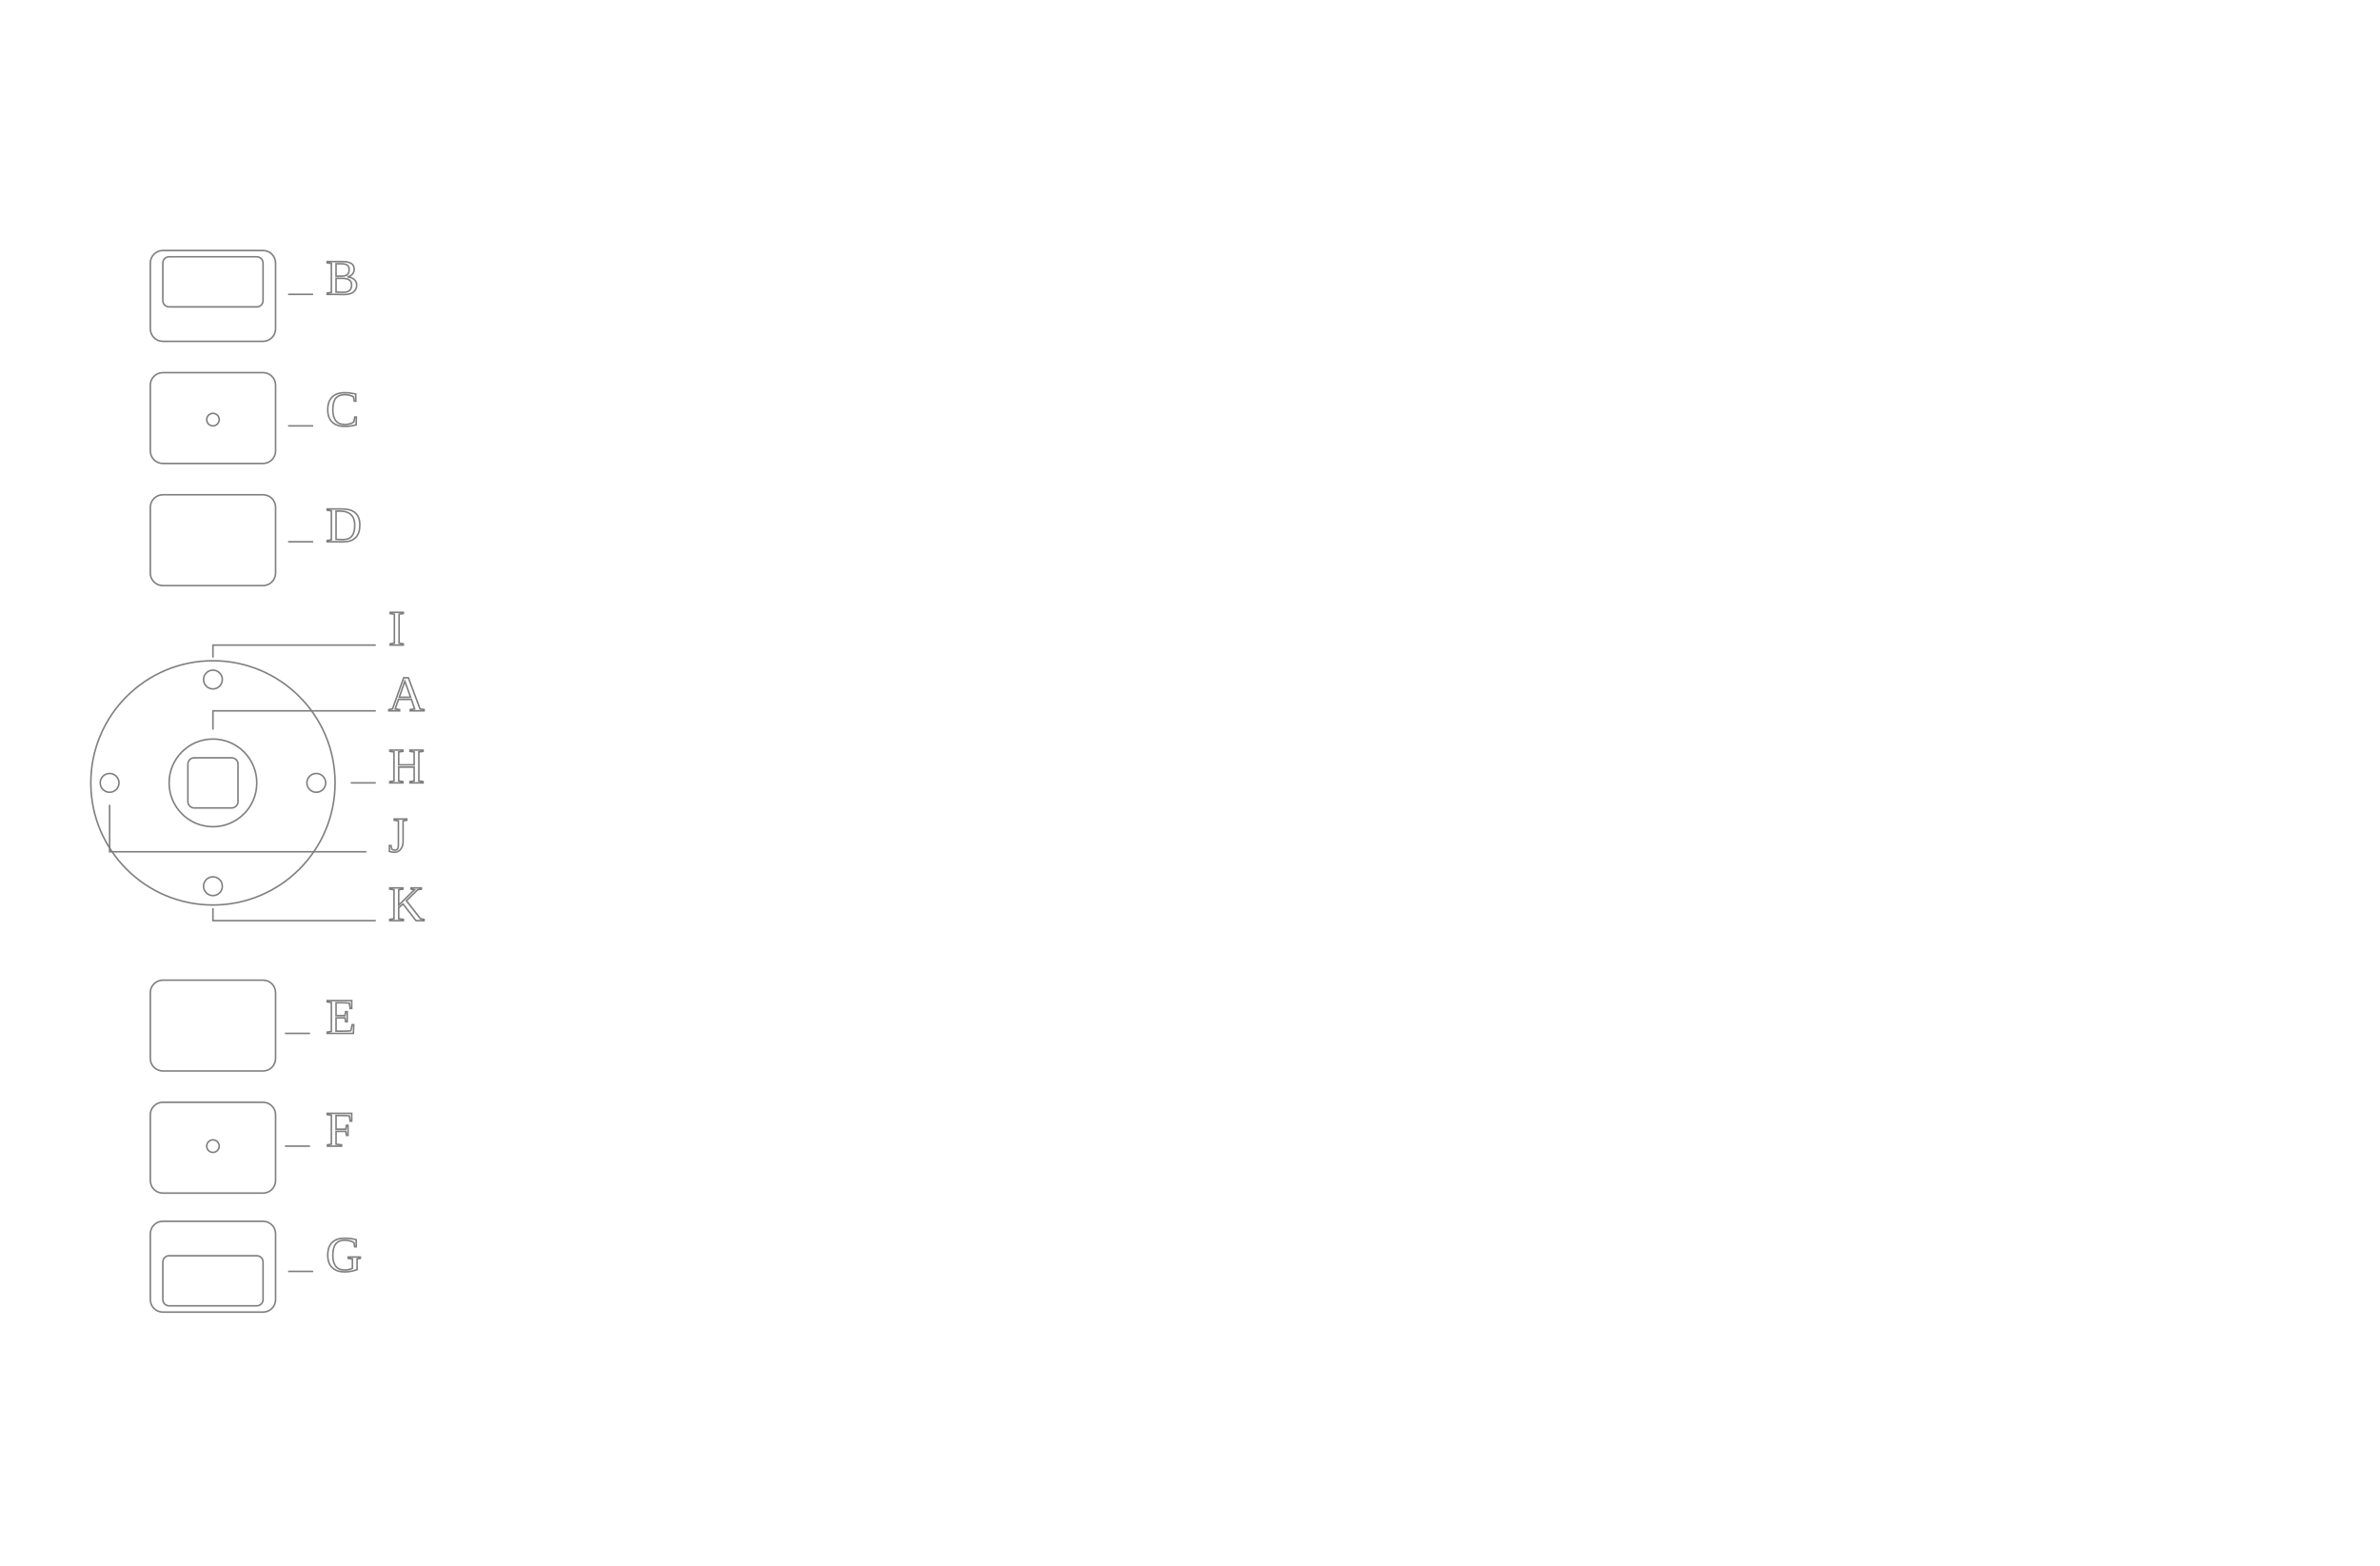
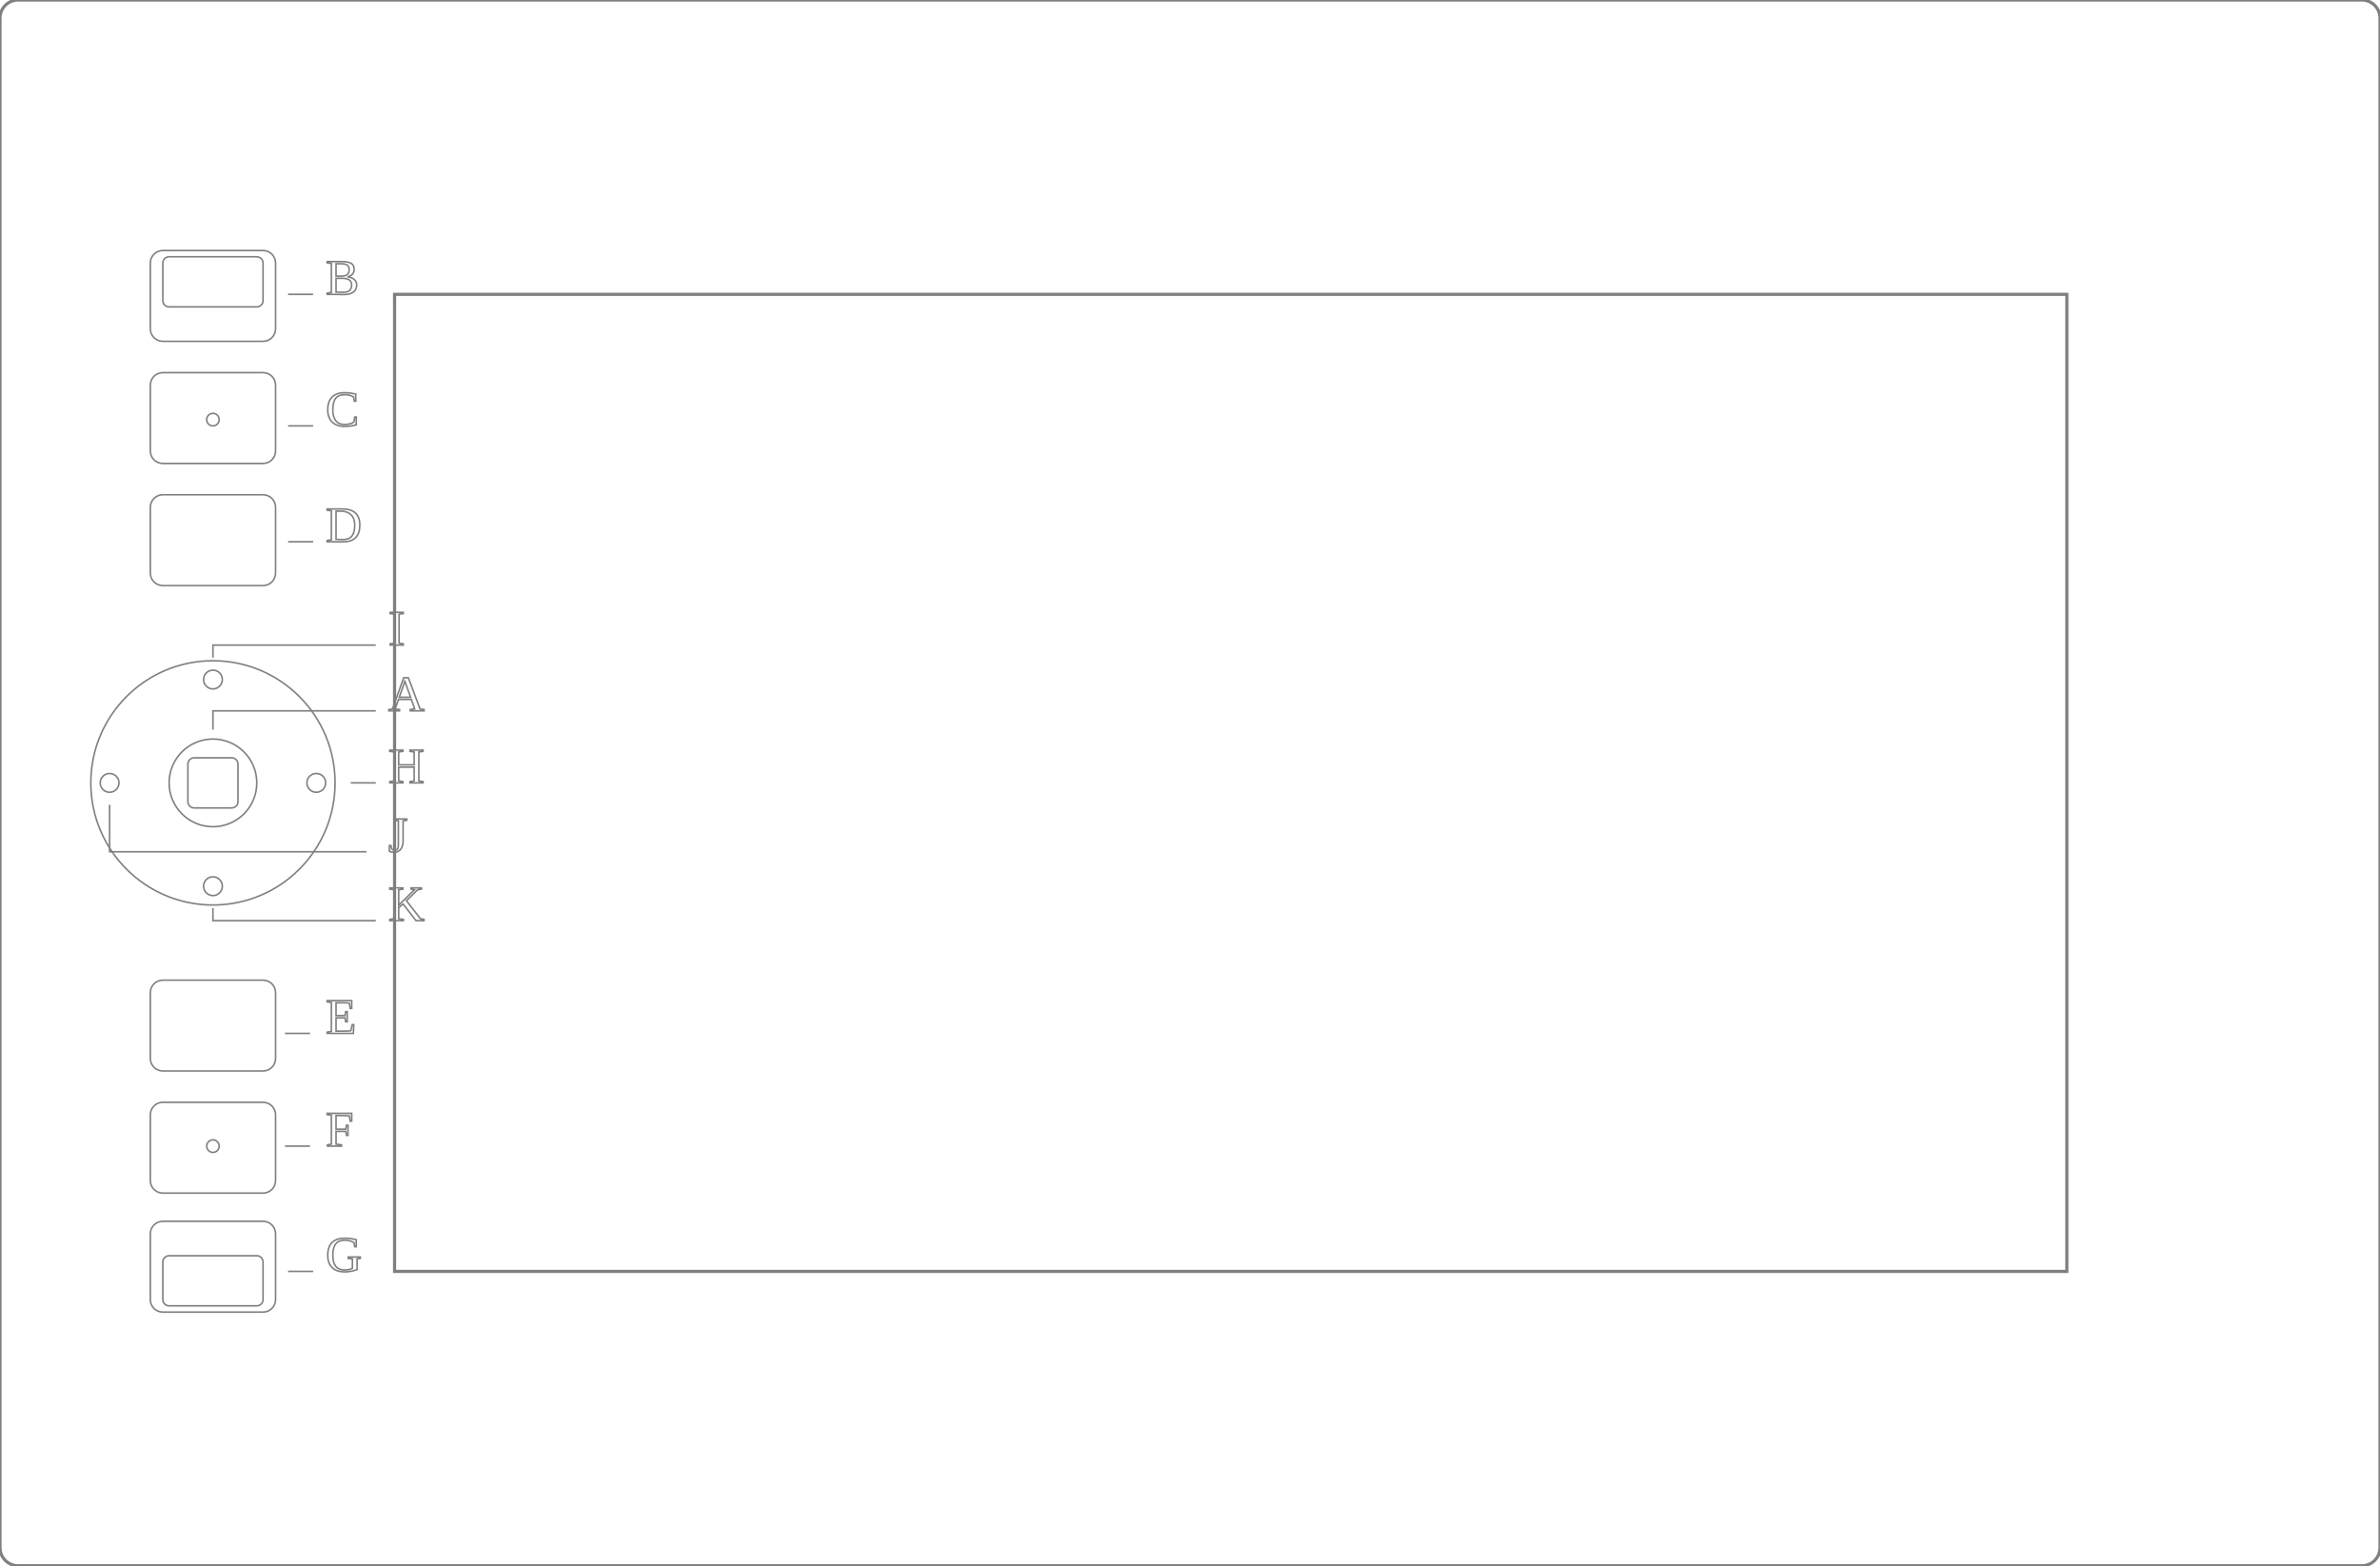
<svg xmlns="http://www.w3.org/2000/svg" id="cintiq-companion-2" width="380.0" height="250.0" style="color:#000000;stroke:#7f7f7f;fill:none;stroke-width:.25;font-size:8" version="1.1">
  <circle id="Ring" class="Ring" cy="125.0" cx="34.0" r="19.5" style="fill:none;" />
  <circle id="InnerRing" class="Inner Ring" cy="125.0" cx="34.0" r="7.0" />
  <g>
    <rect id="ButtonB" class="B Button" rx="2.0" ry="2.0" height="14.5" width="20.0" y="40.0" x="24.0" />
    <path id="LeaderB" class="B Leader" d="m 46.0 47.0 4.0 0.0" />
    <text id="LabelB" class="B Label" y="47.0" x="52.0" style="text-anchor:start;">B</text>
    <rect id="SquareA" rx="1.0" ry="1.0" height="8.0" width="16.0" y="41.0" x="26.0" />
  </g>
  <g>
    <rect id="ButtonC" class="C Button" rx="2.0" ry="2.0" height="14.5" width="20.0" y="59.5" x="24.0" />
    <path id="LeaderC" class="C Leader" d="m 46.0 68.0 4.0 0.0" />
    <text id="LabelC" class="C Label" y="68.0" x="52.0" style="text-anchor:start;">C</text>
    <circle id="DotC" cy="67.0" cx="34.0" r="1.0" />
  </g>
  <g>
    <path id="LeaderD" class="D Leader" d="m 46.0 86.5 4.0 0.0" />
    <text id="LabelD" class="D Label" y="86.5" x="52.0" style="text-anchor:start;">D</text>
    <rect id="ButtonD" class="D Button" rx="2.0" ry="2.0" height="14.5" width="20.0" y="79.0" x="24.0" />
  </g>
  <g>
    <path id="LeaderJ" class="J Leader" d="m 17.5 128.5 0.0 7.5 41.0 0.0" />
    <text id="LabelJ" class="J Label" y="136.0" x="62.0" style="text-anchor:start;">J</text>
    <circle id="ButtonJ" class="J Button" cy="125.0" cx="17.5" r="1.5" />
  </g>
  <g>
    <path id="LeaderI" class="I Leader" d="m 34.0 105.0 0.0 -2.0 26.0 0.0" />
    <text id="LabelI" class="I Label" y="103.0" x="62.0" style="text-anchor:start;">I</text>
    <circle id="ButtonI" class="I Button" cy="108.5" cx="34.0" r="1.5" />
  </g>
  <g>
    <path id="LeaderH" class="H Leader" d="m 56.0 125.0 4.0 0.0" />
    <text id="LabelH" class="H Label" y="125.0" x="62.0" style="text-anchor:start;">H</text>
    <circle id="ButtonH" class="H Button" cy="125.0" cx="50.5" r="1.5" />
  </g>
  <g>
    <path id="LeaderK" class="K Leader" d="m 34.0 145.0 0.0 2.0 26.0 0.0" />
    <text id="LabelK" class="K Label" y="147.0" x="62.0" style="text-anchor:start;">K</text>
    <circle id="ButtonK" class="K Button" cy="141.5" cx="34.0" r="1.5" />
  </g>
  <g>
    <rect id="ButtonA" class="A Button" rx="1.0" ry="1.0" height="8.0" width="8.0" y="121.0" x="30.0" />
    <path id="LeaderA" class="A Leader" d="m 34.0 116.5 0.0 -3.0 26.0 0.0" />
    <text id="LabelA" class="A Label" y="113.5" x="62.0" style="text-anchor:start;">A</text>
  </g>
  <g>
    <rect id="ButtonE" class="E Button" rx="2.0" ry="2.0" height="14.5" width="20.0" y="156.5" x="24" />
    <path id="LeaderE" class="E Leader" d="m 45.5 165.0 4.0 0.0" />
    <text id="LabelE" class="E Label" y="165.0" x="52" style="text-anchor:start;">E</text>
  </g>
  <g>
    <path id="LeaderF" class="F Leader" d="m 45.5 183.0 4.0 0.0" />
    <text id="LabelF" class="F Label" y="183.0" x="52" style="text-anchor:start;">F</text>
    <rect id="ButtonF" class="F Button" rx="2.0" ry="2.0" height="14.5" width="20.0" y="176.0" x="24.0" />
    <circle id="DotF" cy="183.0" cx="34.0" r="1.0" />
  </g>
  <g>
    <rect id="ButtonG" class="G Button" rx="2.0" ry="2.0" height="14.5" width="20.0" y="195.0" x="24.0" />
    <path id="LeaderG" class="G Leader" d="m 46 203.0 4.0 0.0" />
    <text id="LabelG" class="G Label" y="203.0" x="52" style="text-anchor:start;">G</text>
    <rect id="DotG" rx="1.0" ry="1.0" height="8.0" width="16.0" y="200.5" x="26.0" />
  </g>
+   <rect style="fill:none;stroke-width:0.5;stroke-linecap:round;stroke-dasharray:none" class="Outline" id="Outline" width="380" height="250" x="0" y="0" ry="2.901" />
+   <rect style="fill:none;stroke-width:0.5;stroke-linecap:round;stroke-dasharray:none" class="DrawingArea" id="DrawingArea" width="267" height="156" x="63" y="47" />
</svg>
